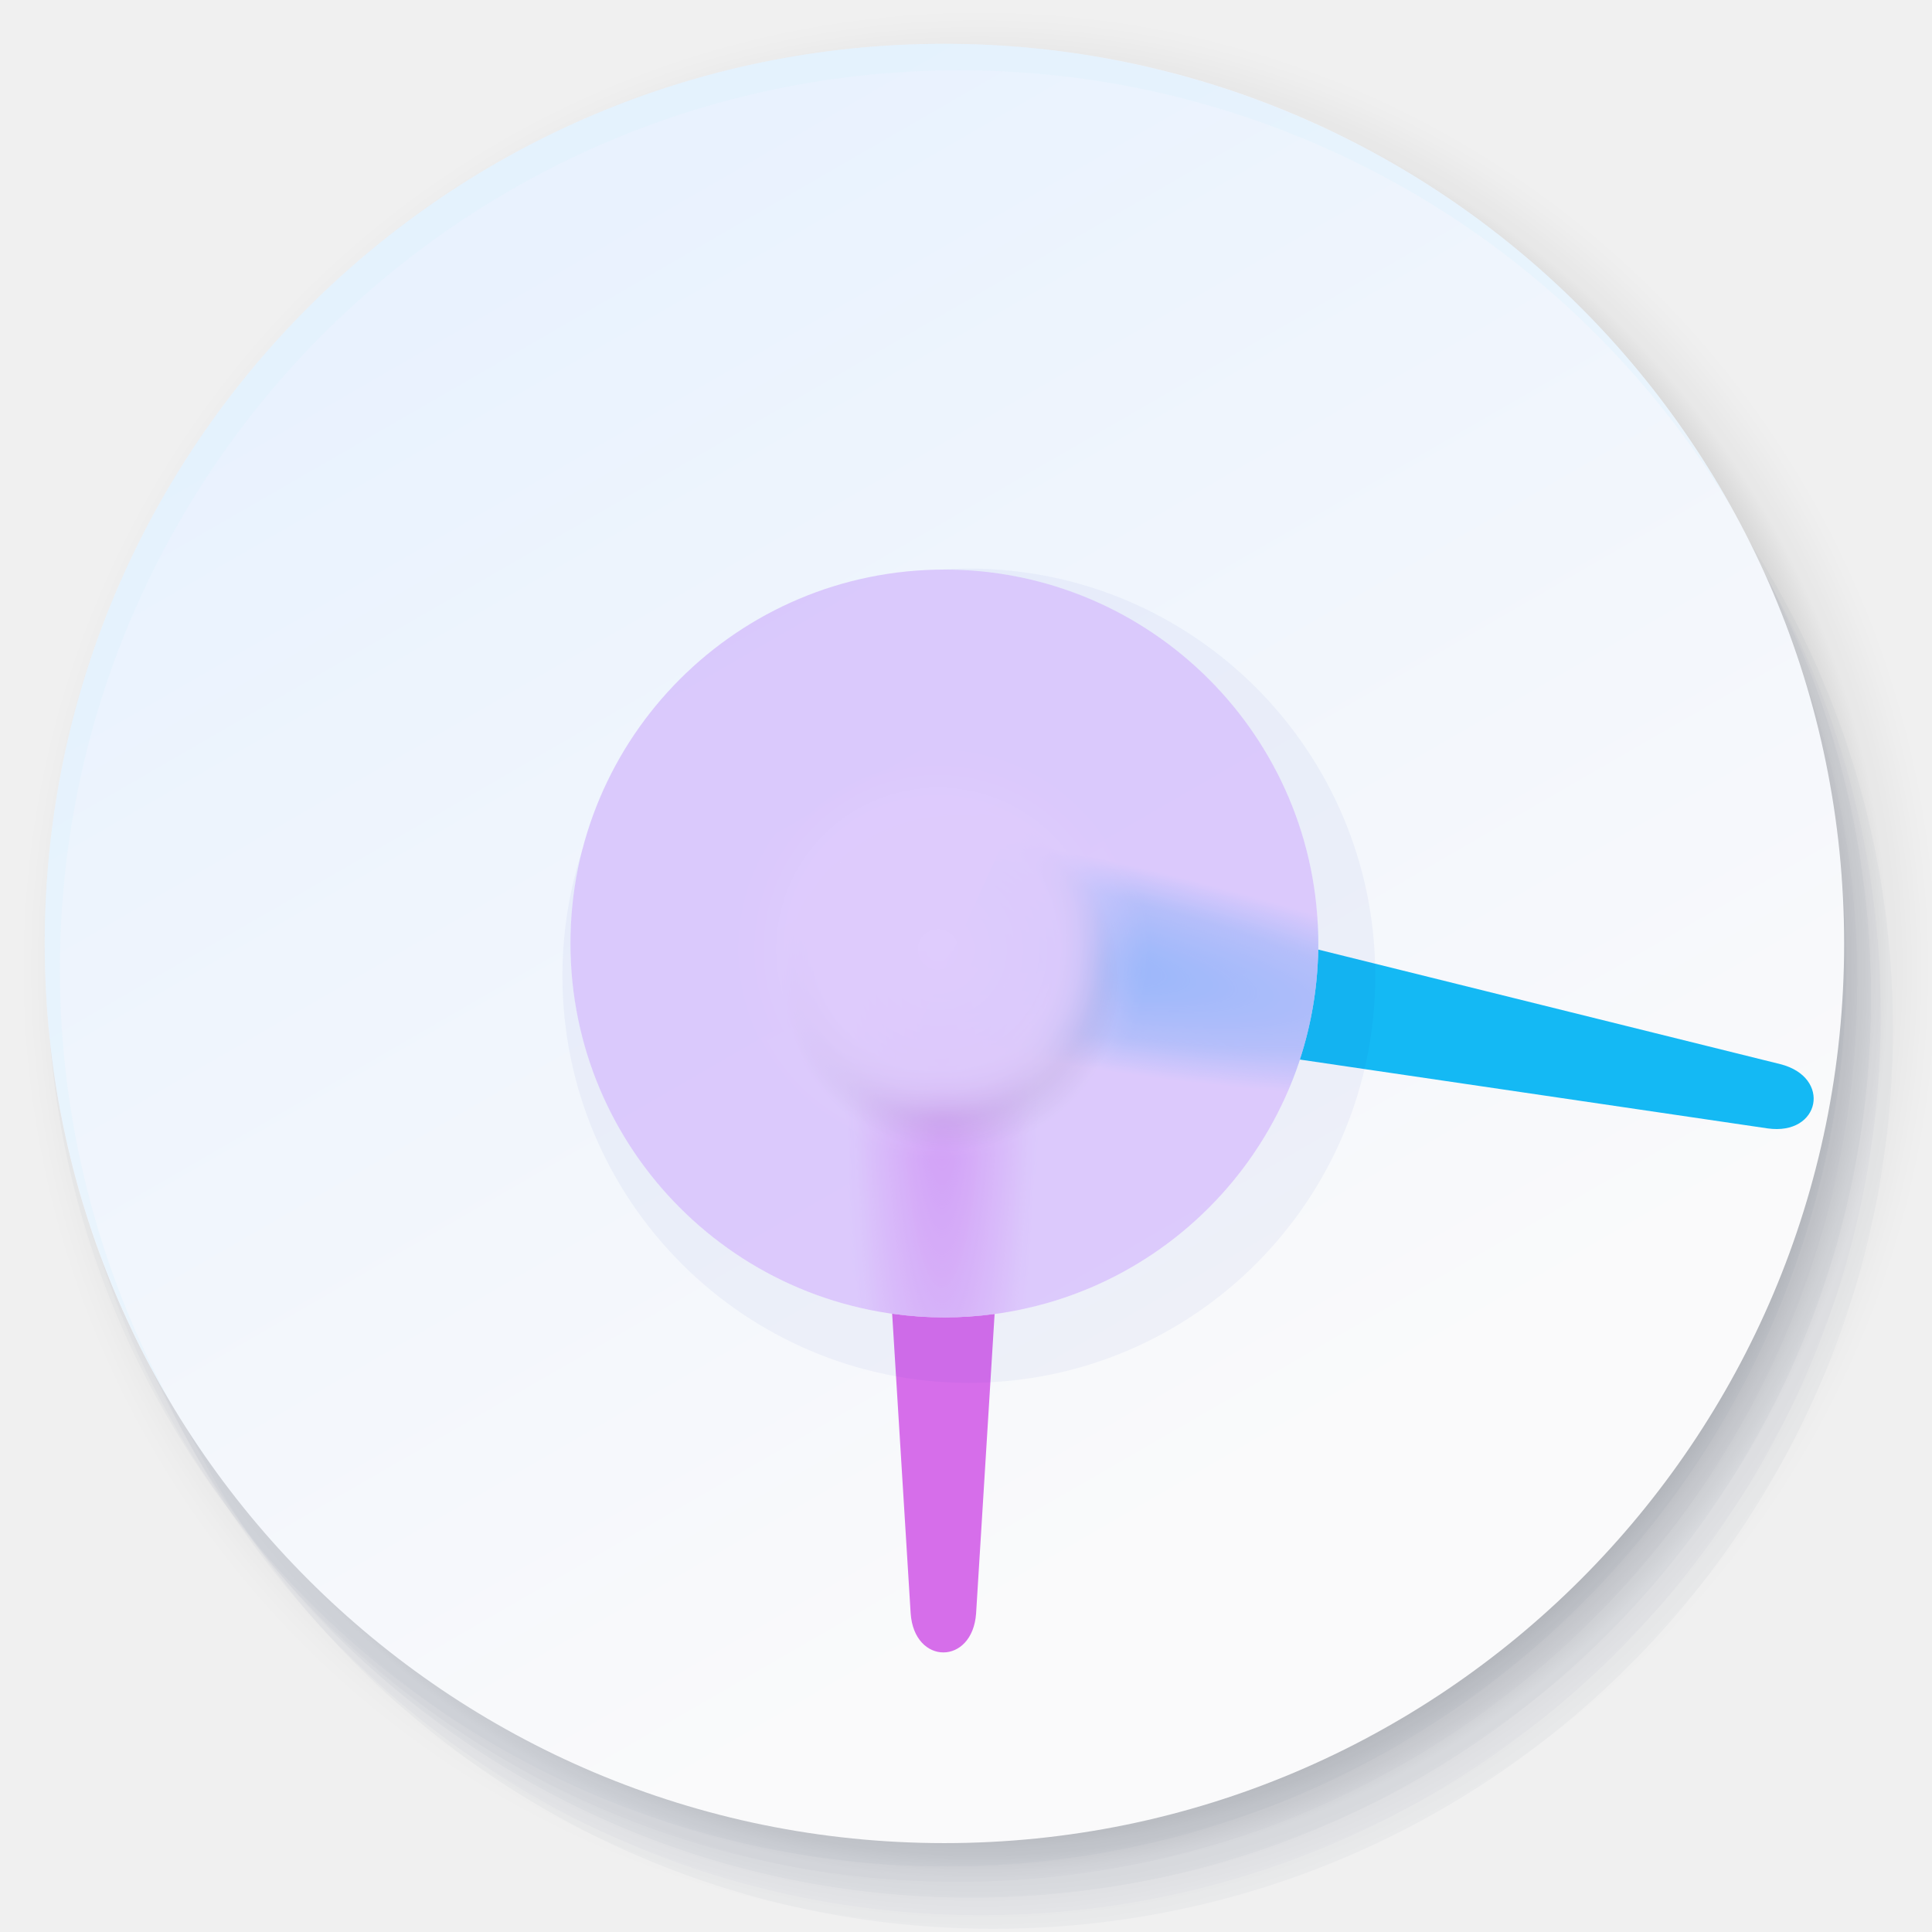
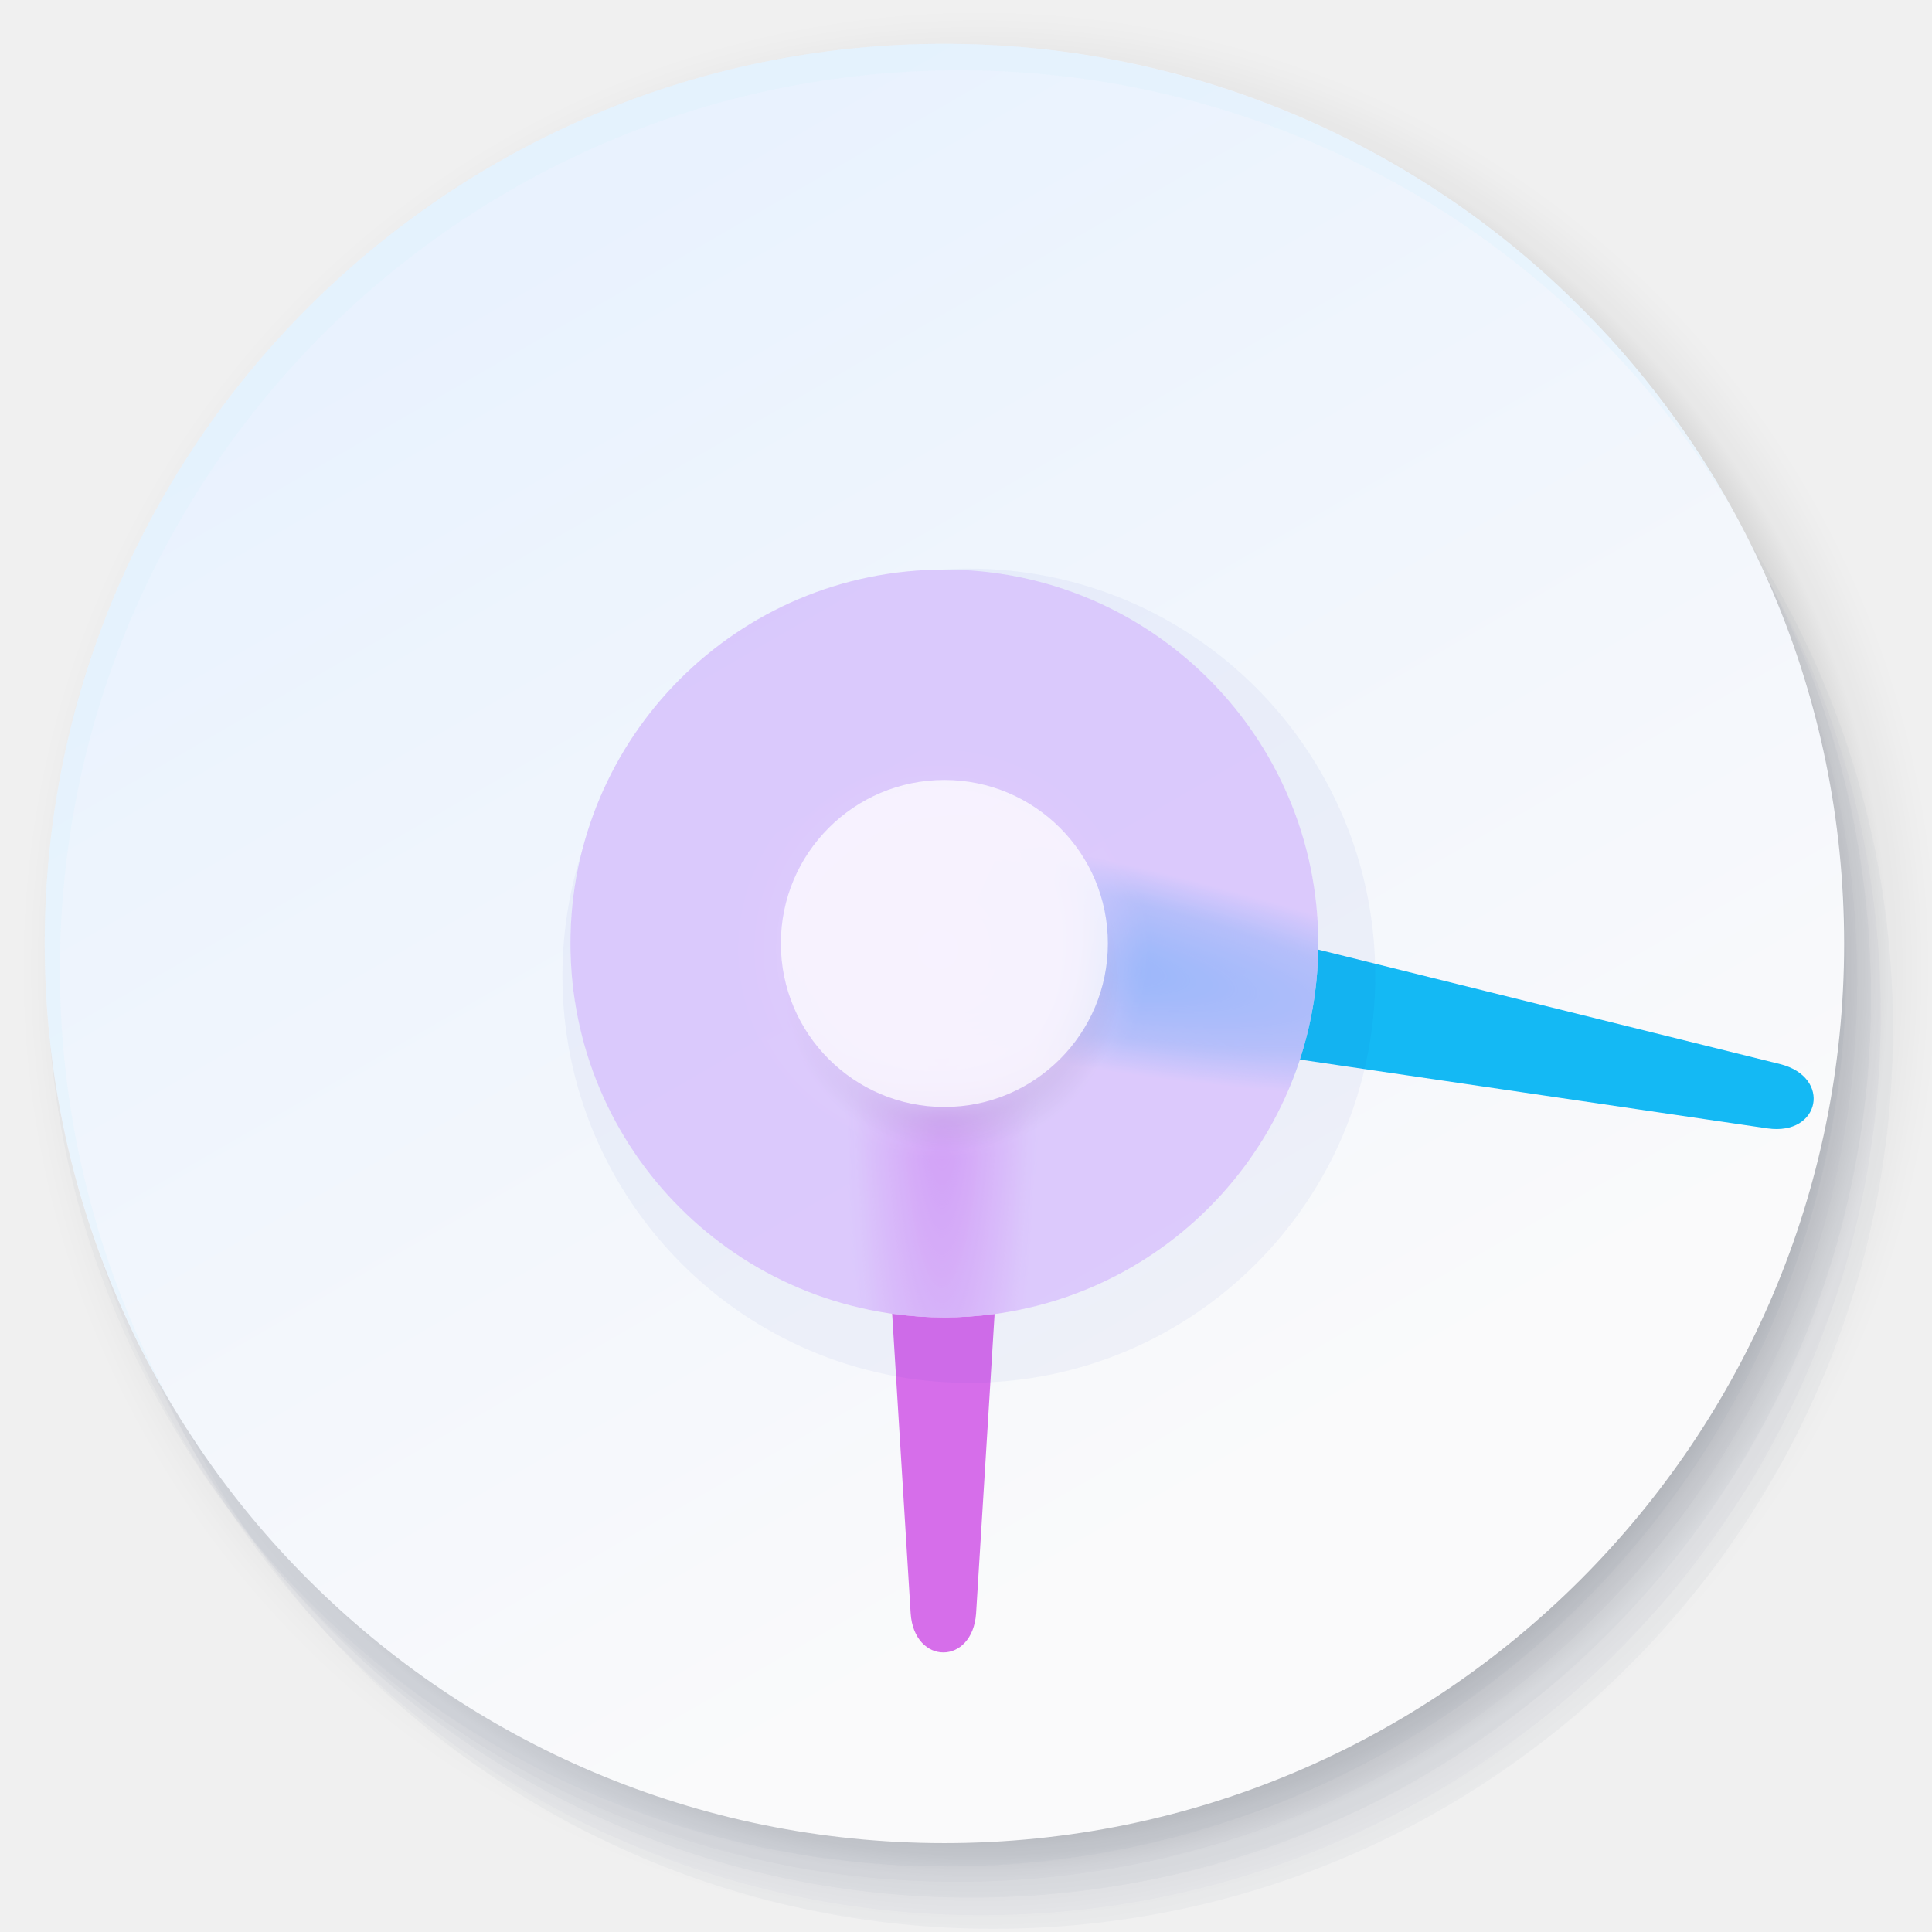
<svg xmlns="http://www.w3.org/2000/svg" xmlns:xlink="http://www.w3.org/1999/xlink" width="64" height="64" viewBox="0 0 16.933 16.933" version="1.1" id="svg951">
  <defs id="defs945">
    <linearGradient id="linearGradient1125">
      <stop style="stop-color:#000000;stop-opacity:1;" offset="0" id="stop1121" />
      <stop style="stop-color:#000000;stop-opacity:0.98;" offset="0.461" id="stop1133" />
      <stop style="stop-color:#000000;stop-opacity:0.894;" offset="0.529" id="stop1135" />
      <stop style="stop-color:#000000;stop-opacity:0.859;" offset="0.565" id="stop1137" />
      <stop style="stop-color:#000000;stop-opacity:0.808;" offset="0.621" id="stop1139" />
      <stop style="stop-color:#000000;stop-opacity:0.745;" offset="0.665" id="stop1141" />
      <stop style="stop-color:#000000;stop-opacity:0.722;" offset="0.687" id="stop1175" />
      <stop style="stop-color:#000000;stop-opacity:0.616;" offset="0.751" id="stop1187" />
      <stop style="stop-color:#000000;stop-opacity:0.525;" offset="0.791" id="stop1181" />
      <stop style="stop-color:#000000;stop-opacity:0.373;" offset="0.837" id="stop1173" />
      <stop style="stop-color:#000000;stop-opacity:0.169;" offset="0.905" id="stop1169" />
      <stop style="stop-color:#000000;stop-opacity:0.012;" offset="0.96" id="stop1131" />
      <stop style="stop-color:#000000;stop-opacity:0.004;" offset="0.981" id="stop1129" />
      <stop style="stop-color:#000000;stop-opacity:0;" offset="1" id="stop1123" />
    </linearGradient>
    <linearGradient id="linearGradient1003">
      <stop style="stop-color:#ffffff;stop-opacity:1;" offset="0" id="stop999" />
      <stop style="stop-color:#ffffff;stop-opacity:0.941;" offset="0.576" id="stop1007" />
      <stop style="stop-color:#ffffff;stop-opacity:0.882;" offset="0.631" id="stop1009" />
      <stop style="stop-color:#ffffff;stop-opacity:0.824;" offset="0.67" id="stop1037" />
      <stop style="stop-color:#ffffff;stop-opacity:0.631;" offset="0.735" id="stop1039" />
      <stop style="stop-color:#ffffff;stop-opacity:0.463;" offset="0.775" id="stop1043" />
      <stop style="stop-color:#ffffff;stop-opacity:0.349;" offset="0.806" id="stop1047" />
      <stop style="stop-color:#ffffff;stop-opacity:0.275;" offset="0.836" id="stop1051" />
      <stop style="stop-color:#ffffff;stop-opacity:0.216;" offset="0.868" id="stop1055" />
      <stop style="stop-color:#ffffff;stop-opacity:0.098;" offset="0.931" id="stop1057" />
      <stop style="stop-color:#ffffff;stop-opacity:0.075;" offset="0.944" id="stop1021" />
      <stop style="stop-color:#ffffff;stop-opacity:0.035;" offset="0.97" id="stop1019" />
      <stop style="stop-color:#ffffff;stop-opacity:0.02;" offset="0.985" id="stop1017" />
      <stop style="stop-color:#ffffff;stop-opacity:0;" offset="1" id="stop1001" />
    </linearGradient>
    <linearGradient id="linearGradient951">
      <stop style="stop-color:#14b9f4;stop-opacity:1;" offset="0" id="stop947" />
      <stop style="stop-color:#14b9f4;stop-opacity:0.494;" offset="0.227" id="stop964" />
      <stop style="stop-color:#14b9f4;stop-opacity:0" offset="0.333" id="stop962" />
      <stop style="stop-color:#14b9f4;stop-opacity:0;" offset="1" id="stop949" />
    </linearGradient>
    <linearGradient id="linearGradient933">
      <stop style="stop-color:#d66eea;stop-opacity:1;" offset="0" id="stop929" />
      <stop style="stop-color:#d66eea;stop-opacity:0.047;" offset="0.544" id="stop943" />
      <stop style="stop-color:#d66eea;stop-opacity:0.035;" offset="0.568" id="stop941" />
      <stop style="stop-color:#d66eea;stop-opacity:0" offset="0.6" id="stop939" />
      <stop style="stop-color:#d66eea;stop-opacity:0;" offset="1" id="stop931" />
    </linearGradient>
    <linearGradient id="linearGradient886">
      <stop style="stop-color:#000000;stop-opacity:1;" offset="0" id="stop882" />
      <stop style="stop-color:#000000;stop-opacity:0.937;" offset="0.795" id="stop891" />
      <stop style="stop-color:#000000;stop-opacity:0.89;" offset="0.811" id="stop909" />
      <stop style="stop-color:#000000;stop-opacity:0.82;" offset="0.829" id="stop911" />
      <stop style="stop-color:#000000;stop-opacity:0.776;" offset="0.846" id="stop913" />
      <stop style="stop-color:#000000;stop-opacity:0.671;" offset="0.87" id="stop918" />
      <stop style="stop-color:#000000;stop-opacity:0.129;" offset="0.936" id="stop907" />
      <stop style="stop-color:#000000;stop-opacity:0.106;" offset="0.945" id="stop905" />
      <stop style="stop-color:#000000;stop-opacity:0.075;" offset="0.956" id="stop903" />
      <stop style="stop-color:#000000;stop-opacity:0.043;" offset="0.967" id="stop897" />
      <stop style="stop-color:#000000;stop-opacity:0.02;" offset="0.977" id="stop895" />
      <stop style="stop-color:#000000;stop-opacity:0" offset="0.987" id="stop893" />
      <stop style="stop-color:#000000;stop-opacity:0;" offset="1" id="stop884" />
    </linearGradient>
    <linearGradient id="linearGradient887">
      <stop style="stop-color:#fafafb;stop-opacity:1" offset="0" id="stop883" />
      <stop style="stop-color:#e9f2fe;stop-opacity:1" offset="1" id="stop885" />
    </linearGradient>
    <linearGradient xlink:href="#linearGradient887" id="linearGradient889" x1="-45.29" y1="47.878" x2="-69.194" y2="6.476" gradientUnits="userSpaceOnUse" gradientTransform="matrix(0.2645833,0,0,0.2645833,21.69147,1.121079)" />
    <radialGradient xlink:href="#linearGradient886" id="radialGradient888" cx="8.556" cy="8.977" fx="8.556" fy="8.977" r="8.517" gradientUnits="userSpaceOnUse" gradientTransform="matrix(3.779528,0,0,3.779528,0.1128497,-1.834591)" />
    <radialGradient xlink:href="#linearGradient933" id="radialGradient937" gradientUnits="userSpaceOnUse" gradientTransform="matrix(-1.644789,-0.00239486,0.01380672,-9.482463,55.30951,155.4728)" cx="14.76" cy="12.709" fx="14.76" fy="12.709" r="3.277" />
    <radialGradient xlink:href="#linearGradient951" id="radialGradient960" gradientUnits="userSpaceOnUse" gradientTransform="matrix(4.870354,0.9325997,-0.1597537,0.8342891,-91.68423,-18.43327)" cx="20.879" cy="8.658" fx="20.879" fy="8.658" r="3.277" />
    <radialGradient xlink:href="#linearGradient1003" id="radialGradient1005" cx="21.305" cy="8.184" fx="21.305" fy="8.184" r="1.61" gradientUnits="userSpaceOnUse" gradientTransform="matrix(1.148902,0,0,1.148902,-16.25581,-1.081183)" />
    <radialGradient xlink:href="#linearGradient1125" id="radialGradient1127" cx="8.222" cy="8.322" fx="8.222" fy="8.322" r="1.85" gradientUnits="userSpaceOnUse" gradientTransform="matrix(0.8326091,0,0,0.8326091,1.497519,1.666004)" />
  </defs>
  <g id="layer1">
    <path id="path880" style="opacity:0.274;fill:url(#radialGradient888);fill-opacity:1;stroke-width:11.339;stroke-linecap:square;stroke-linejoin:round" d="M 32.451,-0.098 C 14.673,-0.097 0.261,14.316 0.262,32.094 0.263,49.871 14.674,64.282 32.451,64.283 50.229,64.283 64.642,49.872 64.643,32.094 64.643,14.315 50.23,-0.098 32.451,-0.098 Z" transform="scale(0.2645833)" />
    <g id="g959" style="opacity:0.492" transform="translate(21.69147,1.121079)">
      <path id="path944" style="opacity:1;fill:#183268;fill-opacity:0.057;stroke-width:0.047;stroke-linecap:round;stroke-linejoin:round" d="m -13.396,-0.533 c -4.355,-1.2391e-4 -7.885,3.53 -7.885,7.885 -1.24e-4,4.355 3.53,7.885 7.885,7.885 4.355,1.24e-4 7.885,-3.53 7.885,-7.885 -1.614e-4,-4.355 -3.531,-7.885 -7.885,-7.885 z m 0.006,1.195 c 0.004,-9.9e-6 0.007,-9.9e-6 0.011,0 1.097,-2.1162e-4 1.986,0.889 1.986,1.986 -0.457,2.924 -3.908,2.137 -3.972,0 5.7e-5,-1.093 0.883,-1.98 1.975,-1.986 z m -3.927,7.079 c 0.004,-9.8e-6 0.007,-9.8e-6 0.011,0 1.097,7.38e-5 1.986,0.889 1.986,1.986 -7.3e-5,1.097 -0.889,1.986 -1.986,1.986 -1.097,-7.3e-5 -1.986,-0.889 -1.986,-1.986 5.7e-5,-1.093 0.883,-1.98 1.975,-1.986 z m 7.822,0 c 0.004,-9.8e-6 0.007,-9.8e-6 0.011,0 1.097,7.38e-5 1.986,0.889 1.986,1.986 -7.38e-5,1.097 -0.889,1.986 -1.986,1.986 -1.097,-7.3e-5 -1.986,-0.889 -1.986,-1.986 5.7e-5,-1.093 0.883,-1.98 1.975,-1.986 z" />
      <path id="path946" style="opacity:1;fill:#183268;fill-opacity:0.057;stroke-width:0.047;stroke-linecap:round;stroke-linejoin:round" d="m -13.299,-0.398 c -4.355,-1.2391e-4 -7.885,3.53 -7.885,7.885 -1.24e-4,4.355 3.53,7.885 7.885,7.885 4.355,1.24e-4 7.885,-3.53 7.885,-7.885 -1.614e-4,-4.355 -3.531,-7.885 -7.885,-7.885 z m 0.006,1.195 c 0.004,-9.9e-6 0.007,-9.9e-6 0.011,0 1.097,-2.1162e-4 1.986,0.889 1.986,1.986 -0.457,2.924 -3.908,2.137 -3.972,0 5.7e-5,-1.093 0.883,-1.98 1.975,-1.986 z m -3.927,7.079 c 0.004,-9.8e-6 0.007,-9.8e-6 0.011,0 1.097,7.38e-5 1.986,0.889 1.986,1.986 -7.3e-5,1.097 -0.889,1.986 -1.986,1.986 -1.097,-7.3e-5 -1.986,-0.889 -1.986,-1.986 5.7e-5,-1.093 0.883,-1.98 1.975,-1.986 z m 7.822,0 c 0.004,-9.8e-6 0.007,-9.8e-6 0.011,0 1.097,7.38e-5 1.986,0.889 1.986,1.986 -7.38e-5,1.097 -0.889,1.986 -1.986,1.986 -1.097,-7.3e-5 -1.986,-0.889 -1.986,-1.986 5.7e-5,-1.093 0.883,-1.98 1.975,-1.986 z" />
      <path id="path948" style="opacity:1;fill:#183268;fill-opacity:0.057;stroke-width:0.047;stroke-linecap:round;stroke-linejoin:round" d="m -13.179,-0.26 c -4.355,-1.2391e-4 -7.885,3.53 -7.885,7.885 -1.24e-4,4.355 3.53,7.885 7.885,7.885 4.355,1.24e-4 7.885,-3.53 7.885,-7.885 -1.614e-4,-4.355 -3.531,-7.885 -7.885,-7.885 z m 0.006,1.195 c 0.004,-9.9e-6 0.007,-9.9e-6 0.011,0 1.097,-2.1162e-4 1.986,0.889 1.986,1.986 -0.457,2.924 -3.908,2.137 -3.972,0 5.7e-5,-1.093 0.883,-1.98 1.975,-1.986 z m -3.927,7.079 c 0.004,-9.8e-6 0.007,-9.8e-6 0.011,0 1.097,7.38e-5 1.986,0.889 1.986,1.986 -7.3e-5,1.097 -0.889,1.986 -1.986,1.986 -1.097,-7.3e-5 -1.986,-0.889 -1.986,-1.986 5.7e-5,-1.093 0.883,-1.98 1.975,-1.986 z m 7.822,0 c 0.004,-9.8e-6 0.007,-9.8e-6 0.011,0 1.097,7.38e-5 1.986,0.889 1.986,1.986 -7.38e-5,1.097 -0.889,1.986 -1.986,1.986 -1.097,-7.3e-5 -1.986,-0.889 -1.986,-1.986 5.7e-5,-1.093 0.883,-1.98 1.975,-1.986 z" />
      <path id="path950" style="opacity:1;fill:#183268;fill-opacity:0.057;stroke-width:0.047;stroke-linecap:round;stroke-linejoin:round" d="m -13.093,-0.105 c -4.355,-1.2391e-4 -7.885,3.53 -7.885,7.885 -1.24e-4,4.355 3.53,7.885 7.885,7.885 4.355,1.24e-4 7.885,-3.53 7.885,-7.885 -1.614e-4,-4.355 -3.531,-7.885 -7.885,-7.885 z m 0.006,1.195 c 0.004,-9.9e-6 0.007,-9.9e-6 0.011,0 1.097,-2.117e-4 1.986,0.889 1.986,1.986 -0.457,2.924 -3.908,2.137 -3.972,0 5.7e-5,-1.093 0.883,-1.98 1.975,-1.986 z m -3.927,7.079 c 0.004,-9.8e-6 0.007,-9.8e-6 0.011,0 1.097,7.38e-5 1.986,0.889 1.986,1.986 -7.3e-5,1.097 -0.889,1.986 -1.986,1.986 -1.097,-7.3e-5 -1.986,-0.889 -1.986,-1.986 5.7e-5,-1.093 0.883,-1.98 1.975,-1.986 z m 7.822,0 c 0.004,-9.8e-6 0.007,-9.8e-6 0.011,0 1.097,7.38e-5 1.986,0.889 1.986,1.986 -7.38e-5,1.097 -0.889,1.986 -1.986,1.986 -1.097,-7.3e-5 -1.986,-0.889 -1.986,-1.986 5.7e-5,-1.093 0.883,-1.98 1.975,-1.986 z" />
      <path id="path952" style="opacity:1;fill:#183268;fill-opacity:0.057;stroke-width:0.047;stroke-linecap:round;stroke-linejoin:round" d="m -12.986,0.014 c -4.355,-1.2391e-4 -7.885,3.53 -7.885,7.885 -1.24e-4,4.355 3.53,7.885 7.885,7.885 4.355,1.24e-4 7.885,-3.53 7.885,-7.885 -1.614e-4,-4.355 -3.531,-7.885 -7.885,-7.885 z" />
    </g>
    <path id="path861" style="fill:url(#linearGradient889);fill-opacity:1;stroke-width:0.047;stroke-linecap:round;stroke-linejoin:round" d="M 8.277,0.384 C 3.923,0.384 0.392,3.914 0.392,8.269 0.392,12.624 3.922,16.154 8.277,16.154 12.632,16.154 16.163,12.624 16.163,8.269 16.162,3.914 12.632,0.384 8.277,0.384 Z" />
    <path id="path939" style="fill:#ddf2fe;fill-opacity:0.368;stroke-width:0.047;stroke-linecap:round;stroke-linejoin:round" d="M 8.277,0.384 C 3.923,0.384 0.392,3.914 0.392,8.269 0.392,9.691 0.776,11.086 1.504,12.307 0.862,11.141 0.525,9.832 0.525,8.501 0.525,4.146 4.055,0.616 8.41,0.616 11.188,0.616 13.761,2.078 15.183,4.464 13.797,1.947 11.151,0.384 8.277,0.384 Z" />
    <path id="path899" style="color:#000000;font-style:normal;font-variant:normal;font-weight:normal;font-stretch:normal;font-size:medium;line-height:normal;font-family:sans-serif;font-variant-ligatures:normal;font-variant-position:normal;font-variant-caps:normal;font-variant-numeric:normal;font-variant-alternates:normal;font-variant-east-asian:normal;font-feature-settings:normal;font-variation-settings:normal;text-indent:0;text-align:start;text-decoration:none;text-decoration-line:none;text-decoration-style:solid;text-decoration-color:#000000;letter-spacing:normal;word-spacing:normal;text-transform:none;writing-mode:lr-tb;direction:ltr;text-orientation:mixed;dominant-baseline:auto;baseline-shift:baseline;text-anchor:start;white-space:normal;shape-padding:0;shape-margin:0;inline-size:0;clip-rule:nonzero;display:inline;overflow:visible;visibility:visible;isolation:auto;mix-blend-mode:normal;color-interpolation:sRGB;color-interpolation-filters:linearRGB;solid-color:#000000;solid-opacity:1;vector-effect:none;fill:#d66eea;fill-opacity:1;fill-rule:nonzero;stroke:none;stroke-width:2.488;stroke-linecap:round;stroke-linejoin:round;stroke-miterlimit:4;stroke-dasharray:none;stroke-dashoffset:0;stroke-opacity:1;color-rendering:auto;image-rendering:auto;shape-rendering:auto;text-rendering:auto;enable-background:accumulate;stop-color:#000000" d="M 29.553 43.516 L 30.166 53.443 C 30.285 55.169 32.215 55.169 32.334 53.443 L 32.947 43.525 A 12.384 12.384 0 0 1 31.285 43.639 A 12.384 12.384 0 0 1 29.553 43.516 z " transform="scale(0.2645833)" />
    <path id="path908" style="color:#000000;font-style:normal;font-variant:normal;font-weight:normal;font-stretch:normal;font-size:medium;line-height:normal;font-family:sans-serif;font-variant-ligatures:normal;font-variant-position:normal;font-variant-caps:normal;font-variant-numeric:normal;font-variant-alternates:normal;font-variant-east-asian:normal;font-feature-settings:normal;font-variation-settings:normal;text-indent:0;text-align:start;text-decoration:none;text-decoration-line:none;text-decoration-style:solid;text-decoration-color:#000000;letter-spacing:normal;word-spacing:normal;text-transform:none;writing-mode:lr-tb;direction:ltr;text-orientation:mixed;dominant-baseline:auto;baseline-shift:baseline;text-anchor:start;white-space:normal;shape-padding:0;shape-margin:0;inline-size:0;clip-rule:nonzero;display:inline;overflow:visible;visibility:visible;isolation:auto;mix-blend-mode:normal;color-interpolation:sRGB;color-interpolation-filters:linearRGB;solid-color:#000000;solid-opacity:1;vector-effect:none;fill:#14b9f4;fill-opacity:1;fill-rule:nonzero;stroke:none;stroke-width:2.488;stroke-linecap:round;stroke-linejoin:round;stroke-miterlimit:4;stroke-dasharray:none;stroke-dashoffset:0;stroke-opacity:1;color-rendering:auto;image-rendering:auto;shape-rendering:auto;text-rendering:auto;enable-background:accumulate;stop-color:#000000" d="M 43.666 31.455 A 12.384 12.384 0 0 1 43.057 35.098 L 58.553 37.379 C 60.303 37.628 60.686 35.683 58.973 35.25 L 43.666 31.455 z " transform="scale(0.2645833)" />
    <g id="g993">
      <path id="circle916" style="fill:url(#radialGradient937);fill-opacity:1;stroke:none;stroke-width:3.78;stroke-linecap:round;stroke-linejoin:round;stroke-miterlimit:4;stroke-dasharray:none;stroke-dashoffset:0;stroke-opacity:1" d="M 43.664 31.51 L 18.904 31.531 A 12.384 12.384 0 0 0 31.285 43.639 A 12.384 12.384 0 0 0 43.664 31.51 z " transform="scale(0.2645833)" />
      <path id="circle945" style="fill:url(#radialGradient960);fill-opacity:1;stroke:none;stroke-width:1;stroke-linecap:round;stroke-linejoin:round;stroke-miterlimit:4;stroke-dasharray:none;stroke-dashoffset:0;stroke-opacity:1" d="M 9.736,5.336 6.994,11.284 A 3.277,3.277 0 0 0 8.278,11.546 3.277,3.277 0 0 0 11.554,8.269 3.277,3.277 0 0 0 9.736,5.336 Z" />
    </g>
    <circle style="fill:#ffffff;fill-opacity:0.494;stroke:none;stroke-width:1;stroke-linecap:round;stroke-linejoin:round;stroke-miterlimit:4;stroke-dasharray:none;stroke-dashoffset:0;stroke-opacity:1" id="path914" cx="8.277" cy="8.269" r="3.277" />
    <rect style="fill:#14b9f4;fill-opacity:0;stroke:none;stroke-width:1;stroke-linecap:round;stroke-linejoin:round;stroke-miterlimit:4;stroke-dasharray:none;stroke-dashoffset:0;stroke-opacity:1" id="rect980" width="16.163" height="5.019" x="0.752" y="3.313" />
    <circle style="opacity:0.177;fill:url(#radialGradient1127);fill-opacity:1;stroke:none;stroke-width:0.957;stroke-linecap:round;stroke-linejoin:round;stroke-miterlimit:4;stroke-dasharray:none;stroke-dashoffset:0;stroke-opacity:1" id="circle1119" cx="8.343" cy="8.595" r="1.54" />
    <circle style="fill:url(#radialGradient1005);fill-opacity:1;stroke:none;stroke-width:1.149;stroke-linecap:round;stroke-linejoin:round;stroke-miterlimit:4;stroke-dasharray:none;stroke-dashoffset:0;stroke-opacity:1" id="path995" cx="8.222" cy="8.322" r="1.85" />
    <path id="circle1191" style="fill:#0b23bd;fill-opacity:0.042;stroke:none;stroke-width:4.112;stroke-linecap:round;stroke-linejoin:round;stroke-miterlimit:4;stroke-dasharray:none;stroke-dashoffset:0;stroke-opacity:1" d="M 31.918 18.836 A 13.463 13.486 0 0 0 31.143 18.871 A 12.384 12.384 0 0 1 31.285 18.869 A 12.384 12.384 0 0 1 43.668 31.254 A 12.384 12.384 0 0 1 31.285 43.639 A 12.384 12.384 0 0 1 18.9 31.254 A 12.384 12.384 0 0 1 19.312 28.09 A 13.463 13.486 0 0 0 18.631 32.322 A 13.463 13.486 0 0 0 32.094 45.807 A 13.463 13.486 0 0 0 45.557 32.322 A 13.463 13.486 0 0 0 32.094 18.836 A 13.463 13.486 0 0 0 31.918 18.836 z " transform="scale(0.2645833)" />
    <circle style="fill:#9d63f9;fill-opacity:0.321;stroke:none;stroke-width:1;stroke-linecap:round;stroke-linejoin:round;stroke-miterlimit:4;stroke-dasharray:none;stroke-dashoffset:0;stroke-opacity:1" id="circle1193" cx="8.277" cy="8.269" r="3.277" />
+     <circle style="opacity:0.757;fill:#ffffff;fill-opacity:0.996;stroke:none;stroke-width:0.3;stroke-linecap:round;stroke-linejoin:round" id="path915" cx="8.277" cy="8.269" r="1.433" />
  </g>
</svg>
